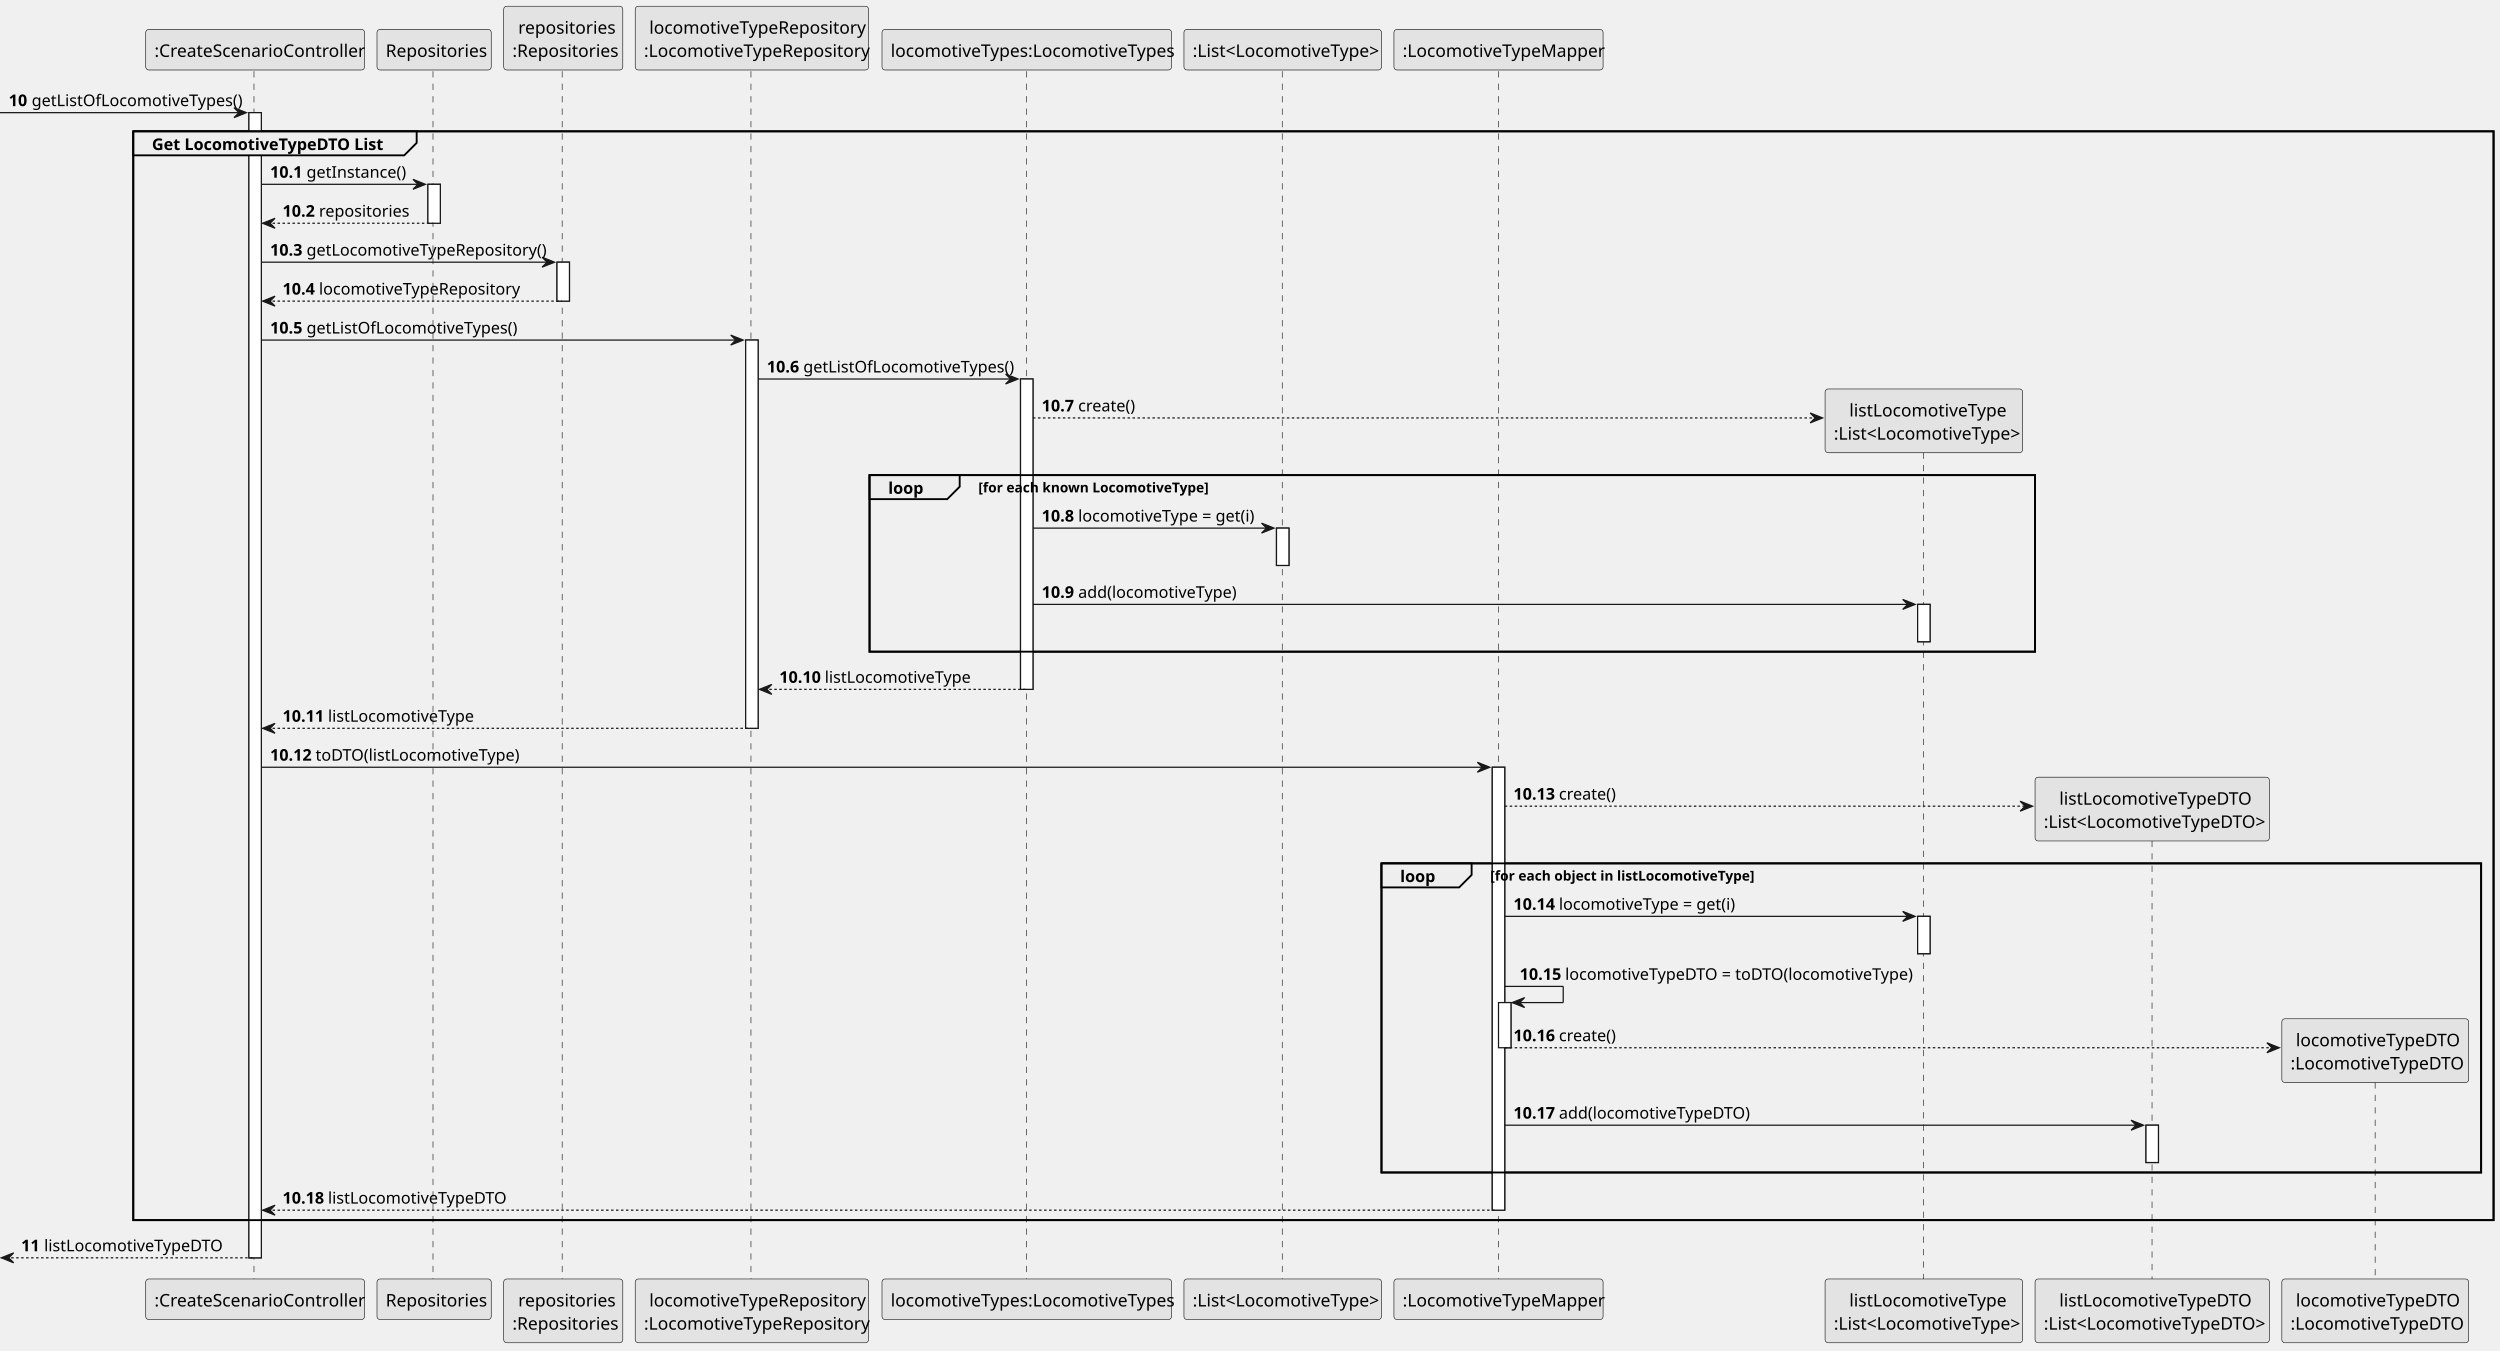
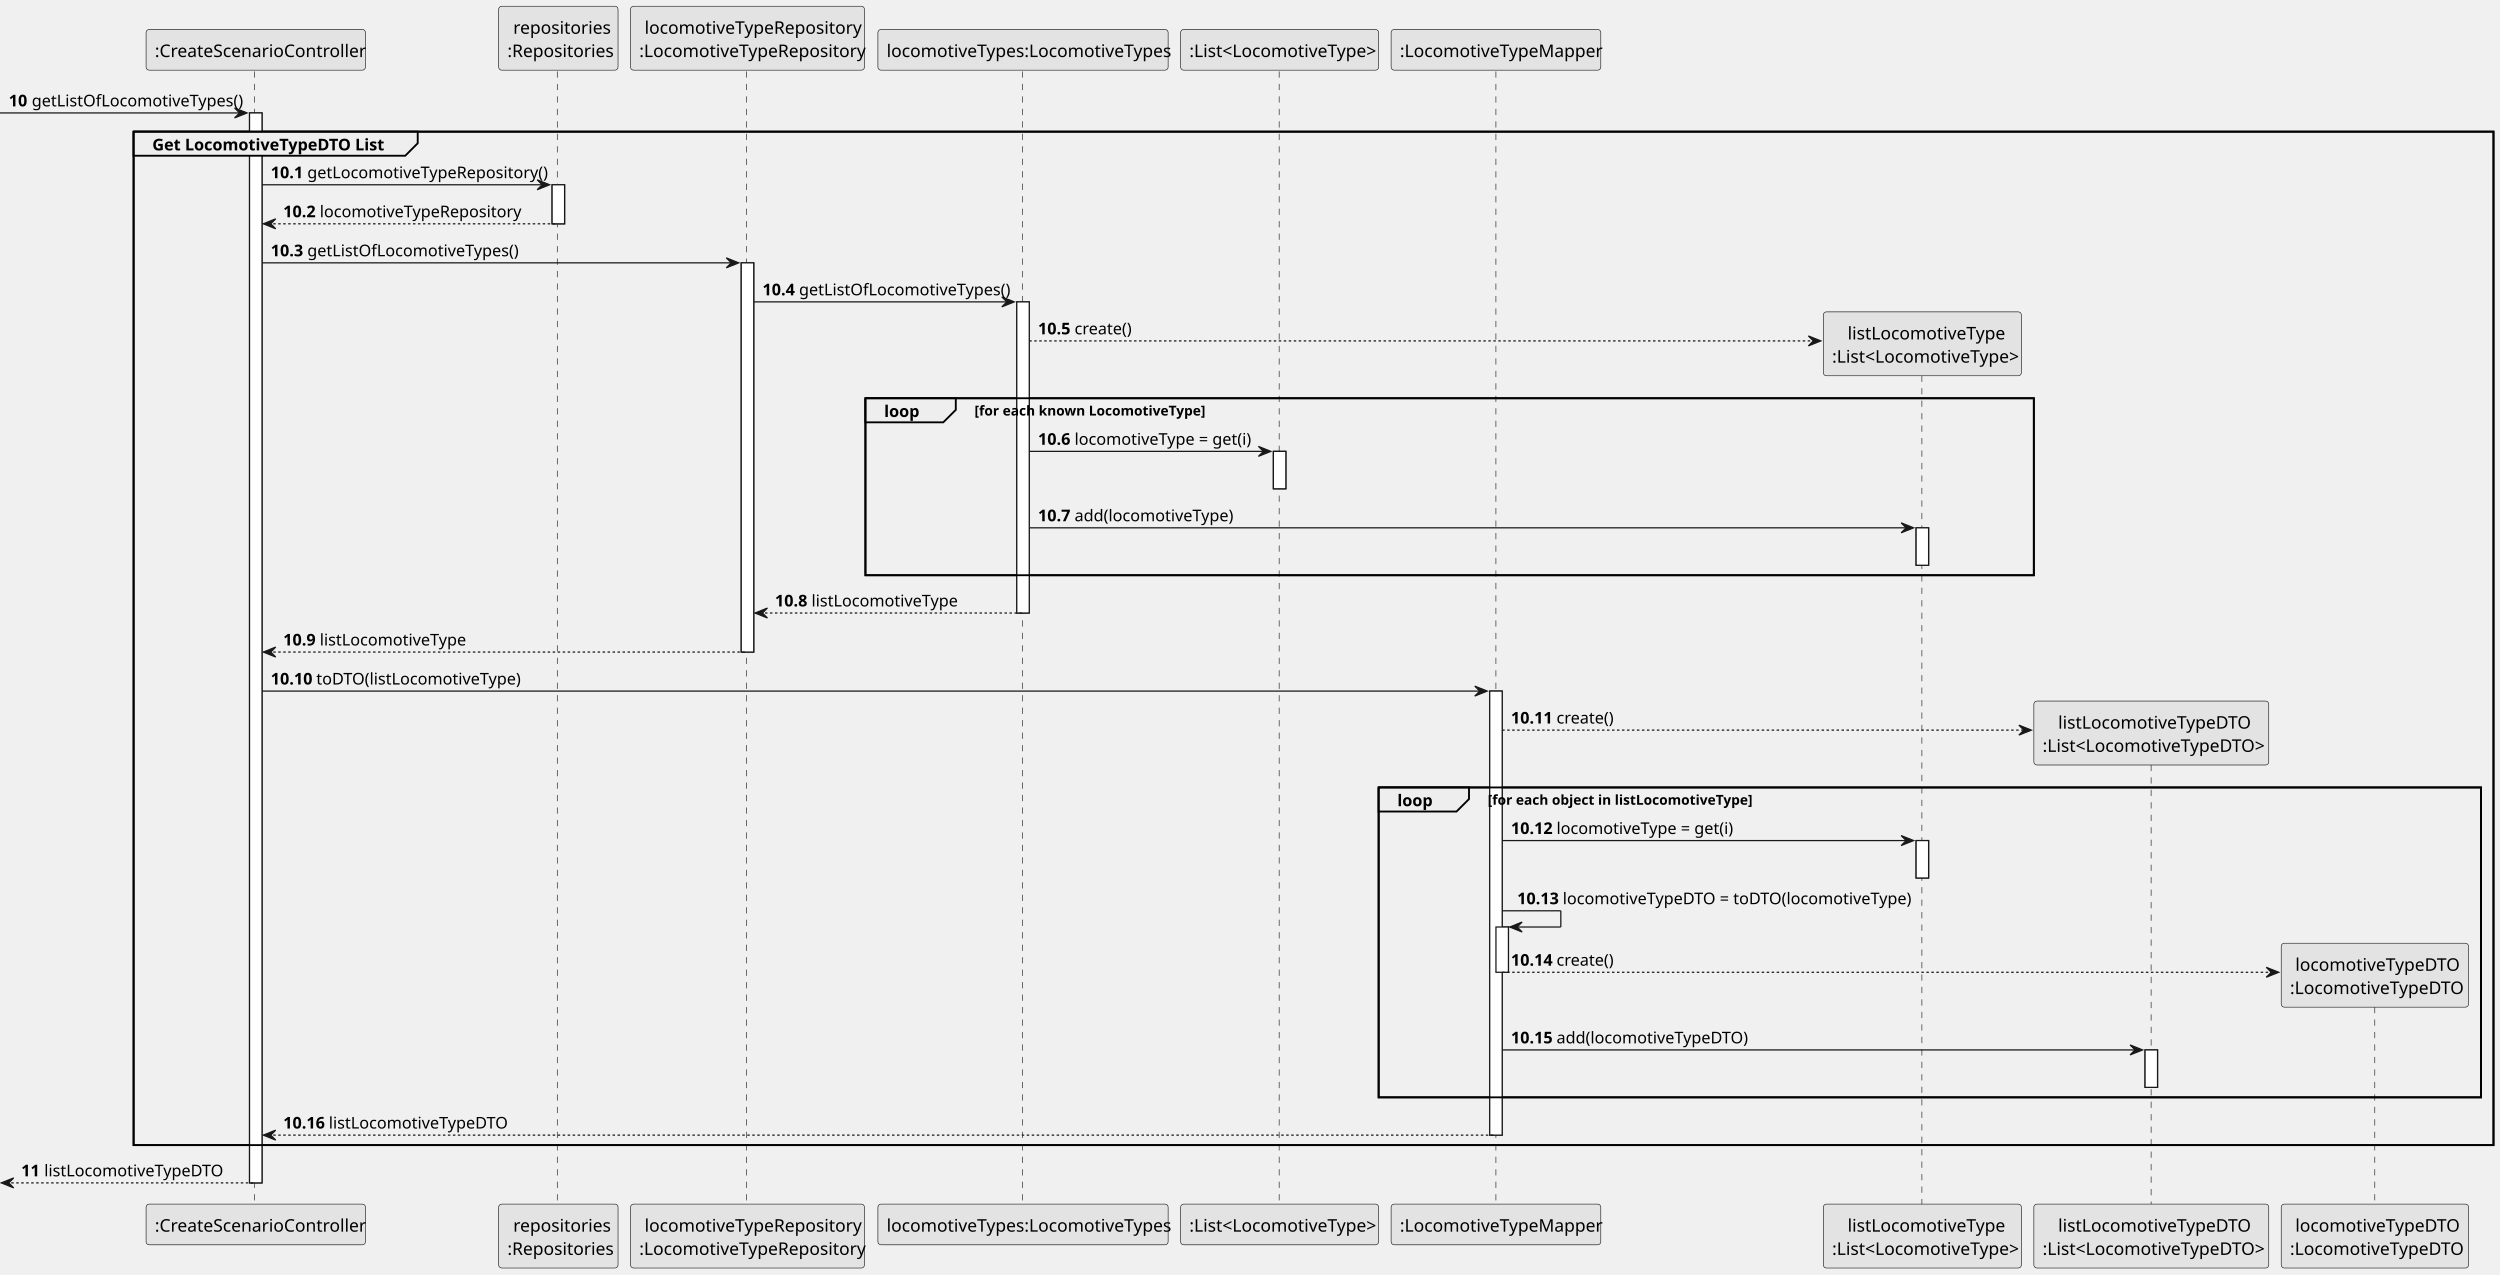
- <svg xmlns="http://www.w3.org/2000/svg" contentStyleType="text/css" height="1085px" preserveAspectRatio="none" style="width:2009px;height:1085px;background:#FFFFFF;" version="1.1" viewBox="0 0 2009 1085" width="2009px" zoomAndPan="magnify">
+ <svg xmlns="http://www.w3.org/2000/svg" contentStyleType="text/css" height="1022px" preserveAspectRatio="none" style="width:2004px;height:1022px;background:#FFFFFF;" version="1.1" viewBox="0 0 2004 1022" width="2004px" zoomAndPan="magnify">
  <defs />
  <g>
-     <rect fill="#FFFFFF" height="920.256" style="stroke:#181818;stroke-width:1.0;" width="10" x="200.023" y="90.533" />
-     <rect fill="#FFFFFF" height="31.291" style="stroke:#181818;stroke-width:1.0;" width="10" x="343.857" y="148.115" />
-     <rect fill="#FFFFFF" height="31.291" style="stroke:#181818;stroke-width:1.0;" width="10" x="447.616" y="210.697" />
-     <rect fill="#FFFFFF" height="311.988" style="stroke:#181818;stroke-width:1.0;" width="10" x="599.229" y="273.279" />
-     <rect fill="#FFFFFF" height="249.406" style="stroke:#181818;stroke-width:1.0;" width="10" x="820.094" y="304.57" />
-     <rect fill="#FFFFFF" height="30" style="stroke:#181818;stroke-width:1.0;" width="10" x="1025.79" y="424.394" />
-     <rect fill="#FFFFFF" height="355.94" style="stroke:#181818;stroke-width:1.0;" width="10" x="1199.2" y="616.559" />
-     <rect fill="#FFFFFF" height="36.291" style="stroke:#181818;stroke-width:1.0;" width="10" x="1204.2" y="805.674" />
-     <rect fill="#FFFFFF" height="30" style="stroke:#181818;stroke-width:1.0;" width="10" x="1541.005" y="485.685" />
-     <rect fill="#FFFFFF" height="30" style="stroke:#181818;stroke-width:1.0;" width="10" x="1541.005" y="736.383" />
-     <rect fill="#FFFFFF" height="30" style="stroke:#181818;stroke-width:1.0;" width="10" x="1724.525" y="904.207" />
-     <rect fill="none" height="874.965" style="stroke:#000000;stroke-width:1.5;" width="1896.735" x="107.096" y="105.533" />
-     <rect fill="none" height="141.873" style="stroke:#000000;stroke-width:1.5;" width="936.606" x="698.77" y="381.812" />
-     <rect fill="none" height="248.406" style="stroke:#000000;stroke-width:1.5;" width="883.669" x="1110.162" y="693.801" />
-     <line style="stroke:#181818;stroke-width:0.5;stroke-dasharray:5.0,5.0;" x1="204.096" x2="204.096" y1="57.242" y2="1028.789" />
-     <line style="stroke:#181818;stroke-width:0.5;stroke-dasharray:5.0,5.0;" x1="347.951" x2="347.951" y1="57.242" y2="1028.789" />
-     <line style="stroke:#181818;stroke-width:0.5;stroke-dasharray:5.0,5.0;" x1="451.764" x2="451.764" y1="57.242" y2="1028.789" />
-     <line style="stroke:#181818;stroke-width:0.5;stroke-dasharray:5.0,5.0;" x1="603.467" x2="603.467" y1="57.242" y2="1028.789" />
-     <line style="stroke:#181818;stroke-width:0.5;stroke-dasharray:5.0,5.0;" x1="824.77" x2="824.77" y1="57.242" y2="1028.789" />
-     <line style="stroke:#181818;stroke-width:0.5;stroke-dasharray:5.0,5.0;" x1="1030.418" x2="1030.418" y1="57.242" y2="1028.789" />
-     <line style="stroke:#181818;stroke-width:0.5;stroke-dasharray:5.0,5.0;" x1="1204.162" x2="1204.162" y1="57.242" y2="1028.789" />
-     <line style="stroke:#181818;stroke-width:0.5;stroke-dasharray:5.0,5.0;" x1="1545.633" x2="1545.633" y1="353.691" y2="1028.789" />
-     <line style="stroke:#181818;stroke-width:0.5;stroke-dasharray:5.0,5.0;" x1="1729.377" x2="1729.377" y1="665.68" y2="1028.789" />
-     <line style="stroke:#181818;stroke-width:0.5;stroke-dasharray:5.0,5.0;" x1="1908.673" x2="1908.673" y1="859.795" y2="1028.789" />
+     <rect fill="#FFFFFF" height="857.674" style="stroke:#181818;stroke-width:1.0;" width="10" x="200.023" y="90.533" />
+     <rect fill="#FFFFFF" height="31.291" style="stroke:#181818;stroke-width:1.0;" width="10" x="442.572" y="148.115" />
+     <rect fill="#FFFFFF" height="311.988" style="stroke:#181818;stroke-width:1.0;" width="10" x="594.186" y="210.697" />
+     <rect fill="#FFFFFF" height="249.406" style="stroke:#181818;stroke-width:1.0;" width="10" x="815.051" y="241.988" />
+     <rect fill="#FFFFFF" height="30" style="stroke:#181818;stroke-width:1.0;" width="10" x="1020.747" y="361.812" />
+     <rect fill="#FFFFFF" height="355.94" style="stroke:#181818;stroke-width:1.0;" width="10" x="1194.156" y="553.977" />
+     <rect fill="#FFFFFF" height="36.291" style="stroke:#181818;stroke-width:1.0;" width="10" x="1199.156" y="743.092" />
+     <rect fill="#FFFFFF" height="30" style="stroke:#181818;stroke-width:1.0;" width="10" x="1535.961" y="423.103" />
+     <rect fill="#FFFFFF" height="30" style="stroke:#181818;stroke-width:1.0;" width="10" x="1535.961" y="673.801" />
+     <rect fill="#FFFFFF" height="30" style="stroke:#181818;stroke-width:1.0;" width="10" x="1719.481" y="841.625" />
+     <rect fill="none" height="812.383" style="stroke:#000000;stroke-width:1.5;" width="1891.691" x="107.096" y="105.533" />
+     <rect fill="none" height="141.873" style="stroke:#000000;stroke-width:1.5;" width="936.606" x="693.727" y="319.231" />
+     <rect fill="none" height="248.406" style="stroke:#000000;stroke-width:1.5;" width="883.669" x="1105.119" y="631.219" />
+     <line style="stroke:#181818;stroke-width:0.5;stroke-dasharray:5.0,5.0;" x1="204.096" x2="204.096" y1="57.242" y2="966.207" />
+     <line style="stroke:#181818;stroke-width:0.5;stroke-dasharray:5.0,5.0;" x1="446.721" x2="446.721" y1="57.242" y2="966.207" />
+     <line style="stroke:#181818;stroke-width:0.5;stroke-dasharray:5.0,5.0;" x1="598.424" x2="598.424" y1="57.242" y2="966.207" />
+     <line style="stroke:#181818;stroke-width:0.5;stroke-dasharray:5.0,5.0;" x1="819.727" x2="819.727" y1="57.242" y2="966.207" />
+     <line style="stroke:#181818;stroke-width:0.5;stroke-dasharray:5.0,5.0;" x1="1025.374" x2="1025.374" y1="57.242" y2="966.207" />
+     <line style="stroke:#181818;stroke-width:0.5;stroke-dasharray:5.0,5.0;" x1="1199.119" x2="1199.119" y1="57.242" y2="966.207" />
+     <line style="stroke:#181818;stroke-width:0.5;stroke-dasharray:5.0,5.0;" x1="1540.589" x2="1540.589" y1="291.109" y2="966.207" />
+     <line style="stroke:#181818;stroke-width:0.5;stroke-dasharray:5.0,5.0;" x1="1724.333" x2="1724.333" y1="603.098" y2="966.207" />
+     <line style="stroke:#181818;stroke-width:0.5;stroke-dasharray:5.0,5.0;" x1="1903.629" x2="1903.629" y1="797.213" y2="966.207" />
    <rect fill="#E3E3E3" height="32.621" rx="2.5" ry="2.5" style="stroke:#181818;stroke-width:0.5;" width="175.855" x="117.096" y="23.621" />
    <text fill="#000000" font-family="sans-serif" font-size="14" lengthAdjust="spacing" textLength="161.855" x="124.096" y="45.728">:CreateScenarioController</text>
-     <rect fill="#E3E3E3" height="32.621" rx="2.5" ry="2.5" style="stroke:#181818;stroke-width:0.5;" width="175.855" x="117.096" y="1027.789" />
-     <text fill="#000000" font-family="sans-serif" font-size="14" lengthAdjust="spacing" textLength="161.855" x="124.096" y="1049.897">:CreateScenarioController</text>
-     <rect fill="#E3E3E3" height="32.621" rx="2.5" ry="2.5" style="stroke:#181818;stroke-width:0.5;" width="91.814" x="302.951" y="23.621" />
-     <text fill="#000000" font-family="sans-serif" font-size="14" lengthAdjust="spacing" textLength="77.814" x="309.951" y="45.728">Repositories</text>
-     <rect fill="#E3E3E3" height="32.621" rx="2.5" ry="2.5" style="stroke:#181818;stroke-width:0.5;" width="91.814" x="302.951" y="1027.789" />
-     <text fill="#000000" font-family="sans-serif" font-size="14" lengthAdjust="spacing" textLength="77.814" x="309.951" y="1049.897">Repositories</text>
-     <rect fill="#E3E3E3" height="51.242" rx="2.5" ry="2.5" style="stroke:#181818;stroke-width:0.5;" width="95.703" x="404.764" y="5" />
-     <text fill="#000000" font-family="sans-serif" font-size="14" lengthAdjust="spacing" textLength="72.365" x="416.433" y="27.107">repositories</text>
-     <text fill="#000000" font-family="sans-serif" font-size="14" lengthAdjust="spacing" textLength="81.703" x="411.764" y="45.728">:Repositories</text>
-     <rect fill="#E3E3E3" height="51.242" rx="2.5" ry="2.5" style="stroke:#181818;stroke-width:0.5;" width="95.703" x="404.764" y="1027.789" />
-     <text fill="#000000" font-family="sans-serif" font-size="14" lengthAdjust="spacing" textLength="72.365" x="416.433" y="1049.897">repositories</text>
-     <text fill="#000000" font-family="sans-serif" font-size="14" lengthAdjust="spacing" textLength="81.703" x="411.764" y="1068.518">:Repositories</text>
-     <rect fill="#E3E3E3" height="51.242" rx="2.5" ry="2.5" style="stroke:#181818;stroke-width:0.5;" width="187.523" x="510.467" y="5" />
-     <text fill="#000000" font-family="sans-serif" font-size="14" lengthAdjust="spacing" textLength="164.958" x="521.75" y="27.107">locomotiveTypeRepository</text>
-     <text fill="#000000" font-family="sans-serif" font-size="14" lengthAdjust="spacing" textLength="173.523" x="517.467" y="45.728">:LocomotiveTypeRepository</text>
-     <rect fill="#E3E3E3" height="51.242" rx="2.5" ry="2.5" style="stroke:#181818;stroke-width:0.5;" width="187.523" x="510.467" y="1027.789" />
-     <text fill="#000000" font-family="sans-serif" font-size="14" lengthAdjust="spacing" textLength="164.958" x="521.75" y="1049.897">locomotiveTypeRepository</text>
-     <text fill="#000000" font-family="sans-serif" font-size="14" lengthAdjust="spacing" textLength="173.523" x="517.467" y="1068.518">:LocomotiveTypeRepository</text>
-     <rect fill="#E3E3E3" height="32.621" rx="2.5" ry="2.5" style="stroke:#181818;stroke-width:0.5;" width="232.648" x="708.77" y="23.621" />
-     <text fill="#000000" font-family="sans-serif" font-size="14" lengthAdjust="spacing" textLength="218.648" x="715.77" y="45.728">locomotiveTypes:LocomotiveTypes</text>
-     <rect fill="#E3E3E3" height="32.621" rx="2.5" ry="2.5" style="stroke:#181818;stroke-width:0.5;" width="232.648" x="708.77" y="1027.789" />
-     <text fill="#000000" font-family="sans-serif" font-size="14" lengthAdjust="spacing" textLength="218.648" x="715.77" y="1049.897">locomotiveTypes:LocomotiveTypes</text>
-     <rect fill="#E3E3E3" height="32.621" rx="2.5" ry="2.5" style="stroke:#181818;stroke-width:0.5;" width="158.744" x="951.418" y="23.621" />
-     <text fill="#000000" font-family="sans-serif" font-size="14" lengthAdjust="spacing" textLength="144.744" x="958.418" y="45.728">:List&lt;LocomotiveType&gt;</text>
-     <rect fill="#E3E3E3" height="32.621" rx="2.5" ry="2.5" style="stroke:#181818;stroke-width:0.5;" width="158.744" x="951.418" y="1027.789" />
-     <text fill="#000000" font-family="sans-serif" font-size="14" lengthAdjust="spacing" textLength="144.744" x="958.418" y="1049.897">:List&lt;LocomotiveType&gt;</text>
-     <rect fill="#E3E3E3" height="32.621" rx="2.5" ry="2.5" style="stroke:#181818;stroke-width:0.5;" width="168.075" x="1120.162" y="23.621" />
-     <text fill="#000000" font-family="sans-serif" font-size="14" lengthAdjust="spacing" textLength="154.075" x="1127.162" y="45.728">:LocomotiveTypeMapper</text>
-     <rect fill="#E3E3E3" height="32.621" rx="2.5" ry="2.5" style="stroke:#181818;stroke-width:0.5;" width="168.075" x="1120.162" y="1027.789" />
-     <text fill="#000000" font-family="sans-serif" font-size="14" lengthAdjust="spacing" textLength="154.075" x="1127.162" y="1049.897">:LocomotiveTypeMapper</text>
-     <rect fill="#E3E3E3" height="51.242" rx="2.5" ry="2.5" style="stroke:#181818;stroke-width:0.5;" width="158.744" x="1466.633" y="1027.789" />
-     <text fill="#000000" font-family="sans-serif" font-size="14" lengthAdjust="spacing" textLength="119.827" x="1486.091" y="1049.897">listLocomotiveType</text>
-     <text fill="#000000" font-family="sans-serif" font-size="14" lengthAdjust="spacing" textLength="144.744" x="1473.633" y="1068.518">:List&lt;LocomotiveType&gt;</text>
-     <rect fill="#E3E3E3" height="51.242" rx="2.5" ry="2.5" style="stroke:#181818;stroke-width:0.5;" width="188.296" x="1635.377" y="1027.789" />
-     <text fill="#000000" font-family="sans-serif" font-size="14" lengthAdjust="spacing" textLength="149.379" x="1654.835" y="1049.897">listLocomotiveTypeDTO</text>
-     <text fill="#000000" font-family="sans-serif" font-size="14" lengthAdjust="spacing" textLength="174.296" x="1642.377" y="1068.518">:List&lt;LocomotiveTypeDTO&gt;</text>
-     <rect fill="#E3E3E3" height="51.242" rx="2.5" ry="2.5" style="stroke:#181818;stroke-width:0.5;" width="150.158" x="1833.673" y="1027.789" />
-     <text fill="#000000" font-family="sans-serif" font-size="14" lengthAdjust="spacing" textLength="127.593" x="1844.956" y="1049.897">locomotiveTypeDTO</text>
-     <text fill="#000000" font-family="sans-serif" font-size="14" lengthAdjust="spacing" textLength="136.158" x="1840.673" y="1068.518">:LocomotiveTypeDTO</text>
-     <rect fill="#FFFFFF" height="920.256" style="stroke:#181818;stroke-width:1.0;" width="10" x="200.023" y="90.533" />
-     <rect fill="#FFFFFF" height="31.291" style="stroke:#181818;stroke-width:1.0;" width="10" x="343.857" y="148.115" />
-     <rect fill="#FFFFFF" height="31.291" style="stroke:#181818;stroke-width:1.0;" width="10" x="447.616" y="210.697" />
-     <rect fill="#FFFFFF" height="311.988" style="stroke:#181818;stroke-width:1.0;" width="10" x="599.229" y="273.279" />
-     <rect fill="#FFFFFF" height="249.406" style="stroke:#181818;stroke-width:1.0;" width="10" x="820.094" y="304.57" />
-     <rect fill="#FFFFFF" height="30" style="stroke:#181818;stroke-width:1.0;" width="10" x="1025.79" y="424.394" />
-     <rect fill="#FFFFFF" height="355.94" style="stroke:#181818;stroke-width:1.0;" width="10" x="1199.2" y="616.559" />
-     <rect fill="#FFFFFF" height="36.291" style="stroke:#181818;stroke-width:1.0;" width="10" x="1204.2" y="805.674" />
-     <rect fill="#FFFFFF" height="30" style="stroke:#181818;stroke-width:1.0;" width="10" x="1541.005" y="485.685" />
-     <rect fill="#FFFFFF" height="30" style="stroke:#181818;stroke-width:1.0;" width="10" x="1541.005" y="736.383" />
-     <rect fill="#FFFFFF" height="30" style="stroke:#181818;stroke-width:1.0;" width="10" x="1724.525" y="904.207" />
+     <rect fill="#E3E3E3" height="32.621" rx="2.5" ry="2.5" style="stroke:#181818;stroke-width:0.5;" width="175.855" x="117.096" y="965.207" />
+     <text fill="#000000" font-family="sans-serif" font-size="14" lengthAdjust="spacing" textLength="161.855" x="124.096" y="987.314">:CreateScenarioController</text>
+     <rect fill="#E3E3E3" height="51.242" rx="2.5" ry="2.5" style="stroke:#181818;stroke-width:0.5;" width="95.703" x="399.721" y="5" />
+     <text fill="#000000" font-family="sans-serif" font-size="14" lengthAdjust="spacing" textLength="72.365" x="411.39" y="27.107">repositories</text>
+     <text fill="#000000" font-family="sans-serif" font-size="14" lengthAdjust="spacing" textLength="81.703" x="406.721" y="45.728">:Repositories</text>
+     <rect fill="#E3E3E3" height="51.242" rx="2.5" ry="2.5" style="stroke:#181818;stroke-width:0.5;" width="95.703" x="399.721" y="965.207" />
+     <text fill="#000000" font-family="sans-serif" font-size="14" lengthAdjust="spacing" textLength="72.365" x="411.39" y="987.314">repositories</text>
+     <text fill="#000000" font-family="sans-serif" font-size="14" lengthAdjust="spacing" textLength="81.703" x="406.721" y="1005.936">:Repositories</text>
+     <rect fill="#E3E3E3" height="51.242" rx="2.5" ry="2.5" style="stroke:#181818;stroke-width:0.5;" width="187.523" x="505.424" y="5" />
+     <text fill="#000000" font-family="sans-serif" font-size="14" lengthAdjust="spacing" textLength="164.958" x="516.707" y="27.107">locomotiveTypeRepository</text>
+     <text fill="#000000" font-family="sans-serif" font-size="14" lengthAdjust="spacing" textLength="173.523" x="512.424" y="45.728">:LocomotiveTypeRepository</text>
+     <rect fill="#E3E3E3" height="51.242" rx="2.5" ry="2.5" style="stroke:#181818;stroke-width:0.5;" width="187.523" x="505.424" y="965.207" />
+     <text fill="#000000" font-family="sans-serif" font-size="14" lengthAdjust="spacing" textLength="164.958" x="516.707" y="987.314">locomotiveTypeRepository</text>
+     <text fill="#000000" font-family="sans-serif" font-size="14" lengthAdjust="spacing" textLength="173.523" x="512.424" y="1005.936">:LocomotiveTypeRepository</text>
+     <rect fill="#E3E3E3" height="32.621" rx="2.5" ry="2.5" style="stroke:#181818;stroke-width:0.5;" width="232.648" x="703.727" y="23.621" />
+     <text fill="#000000" font-family="sans-serif" font-size="14" lengthAdjust="spacing" textLength="218.648" x="710.727" y="45.728">locomotiveTypes:LocomotiveTypes</text>
+     <rect fill="#E3E3E3" height="32.621" rx="2.5" ry="2.5" style="stroke:#181818;stroke-width:0.5;" width="232.648" x="703.727" y="965.207" />
+     <text fill="#000000" font-family="sans-serif" font-size="14" lengthAdjust="spacing" textLength="218.648" x="710.727" y="987.314">locomotiveTypes:LocomotiveTypes</text>
+     <rect fill="#E3E3E3" height="32.621" rx="2.5" ry="2.5" style="stroke:#181818;stroke-width:0.5;" width="158.744" x="946.375" y="23.621" />
+     <text fill="#000000" font-family="sans-serif" font-size="14" lengthAdjust="spacing" textLength="144.744" x="953.375" y="45.728">:List&lt;LocomotiveType&gt;</text>
+     <rect fill="#E3E3E3" height="32.621" rx="2.5" ry="2.5" style="stroke:#181818;stroke-width:0.5;" width="158.744" x="946.375" y="965.207" />
+     <text fill="#000000" font-family="sans-serif" font-size="14" lengthAdjust="spacing" textLength="144.744" x="953.375" y="987.314">:List&lt;LocomotiveType&gt;</text>
+     <rect fill="#E3E3E3" height="32.621" rx="2.5" ry="2.5" style="stroke:#181818;stroke-width:0.5;" width="168.075" x="1115.119" y="23.621" />
+     <text fill="#000000" font-family="sans-serif" font-size="14" lengthAdjust="spacing" textLength="154.075" x="1122.119" y="45.728">:LocomotiveTypeMapper</text>
+     <rect fill="#E3E3E3" height="32.621" rx="2.5" ry="2.5" style="stroke:#181818;stroke-width:0.5;" width="168.075" x="1115.119" y="965.207" />
+     <text fill="#000000" font-family="sans-serif" font-size="14" lengthAdjust="spacing" textLength="154.075" x="1122.119" y="987.314">:LocomotiveTypeMapper</text>
+     <rect fill="#E3E3E3" height="51.242" rx="2.5" ry="2.5" style="stroke:#181818;stroke-width:0.5;" width="158.744" x="1461.589" y="965.207" />
+     <text fill="#000000" font-family="sans-serif" font-size="14" lengthAdjust="spacing" textLength="119.827" x="1481.048" y="987.314">listLocomotiveType</text>
+     <text fill="#000000" font-family="sans-serif" font-size="14" lengthAdjust="spacing" textLength="144.744" x="1468.589" y="1005.936">:List&lt;LocomotiveType&gt;</text>
+     <rect fill="#E3E3E3" height="51.242" rx="2.5" ry="2.5" style="stroke:#181818;stroke-width:0.5;" width="188.296" x="1630.333" y="965.207" />
+     <text fill="#000000" font-family="sans-serif" font-size="14" lengthAdjust="spacing" textLength="149.379" x="1649.792" y="987.314">listLocomotiveTypeDTO</text>
+     <text fill="#000000" font-family="sans-serif" font-size="14" lengthAdjust="spacing" textLength="174.296" x="1637.333" y="1005.936">:List&lt;LocomotiveTypeDTO&gt;</text>
+     <rect fill="#E3E3E3" height="51.242" rx="2.5" ry="2.5" style="stroke:#181818;stroke-width:0.5;" width="150.158" x="1828.629" y="965.207" />
+     <text fill="#000000" font-family="sans-serif" font-size="14" lengthAdjust="spacing" textLength="127.593" x="1839.912" y="987.314">locomotiveTypeDTO</text>
+     <text fill="#000000" font-family="sans-serif" font-size="14" lengthAdjust="spacing" textLength="136.158" x="1835.629" y="1005.936">:LocomotiveTypeDTO</text>
+     <rect fill="#FFFFFF" height="857.674" style="stroke:#181818;stroke-width:1.0;" width="10" x="200.023" y="90.533" />
+     <rect fill="#FFFFFF" height="31.291" style="stroke:#181818;stroke-width:1.0;" width="10" x="442.572" y="148.115" />
+     <rect fill="#FFFFFF" height="311.988" style="stroke:#181818;stroke-width:1.0;" width="10" x="594.186" y="210.697" />
+     <rect fill="#FFFFFF" height="249.406" style="stroke:#181818;stroke-width:1.0;" width="10" x="815.051" y="241.988" />
+     <rect fill="#FFFFFF" height="30" style="stroke:#181818;stroke-width:1.0;" width="10" x="1020.747" y="361.812" />
+     <rect fill="#FFFFFF" height="355.94" style="stroke:#181818;stroke-width:1.0;" width="10" x="1194.156" y="553.977" />
+     <rect fill="#FFFFFF" height="36.291" style="stroke:#181818;stroke-width:1.0;" width="10" x="1199.156" y="743.092" />
+     <rect fill="#FFFFFF" height="30" style="stroke:#181818;stroke-width:1.0;" width="10" x="1535.961" y="423.103" />
+     <rect fill="#FFFFFF" height="30" style="stroke:#181818;stroke-width:1.0;" width="10" x="1535.961" y="673.801" />
+     <rect fill="#FFFFFF" height="30" style="stroke:#181818;stroke-width:1.0;" width="10" x="1719.481" y="841.625" />
    <polygon fill="#181818" points="188.023,86.533,198.023,90.533,188.023,94.533,192.023,90.533" style="stroke:#181818;stroke-width:1.0;" />
    <line style="stroke:#181818;stroke-width:1.0;" x1="0" x2="194.023" y1="90.533" y2="90.533" />
    <text fill="#000000" font-family="sans-serif" font-size="13" font-weight="bold" lengthAdjust="spacing" textLength="14.46" x="7" y="85.27">10</text>
    <text fill="#000000" font-family="sans-serif" font-size="13" lengthAdjust="spacing" textLength="162.564" x="25.46" y="85.27">getListOfLocomotiveTypes()</text>
    <path d="M107.096,105.533 L334.839,105.533 L334.839,114.824 L324.839,124.824 L107.096,124.824 L107.096,105.533 " fill="#EEEEEE" style="stroke:#000000;stroke-width:1.5;" />
-     <rect fill="none" height="874.965" style="stroke:#000000;stroke-width:1.5;" width="1896.735" x="107.096" y="105.533" />
+     <rect fill="none" height="812.383" style="stroke:#000000;stroke-width:1.5;" width="1891.691" x="107.096" y="105.533" />
    <text fill="#000000" font-family="sans-serif" font-size="13" font-weight="bold" lengthAdjust="spacing" textLength="182.743" x="122.096" y="120.561">Get LocomotiveTypeDTO List</text>
-     <polygon fill="#181818" points="331.857,144.115,341.857,148.115,331.857,152.115,335.857,148.115" style="stroke:#181818;stroke-width:1.0;" />
-     <line style="stroke:#181818;stroke-width:1.0;" x1="210.023" x2="337.857" y1="148.115" y2="148.115" />
+     <polygon fill="#181818" points="430.572,144.115,440.572,148.115,430.572,152.115,434.572,148.115" style="stroke:#181818;stroke-width:1.0;" />
+     <line style="stroke:#181818;stroke-width:1.0;" x1="210.023" x2="436.572" y1="148.115" y2="148.115" />
    <text fill="#000000" font-family="sans-serif" font-size="13" font-weight="bold" lengthAdjust="spacing" textLength="25.302" x="217.023" y="142.852">10.1</text>
-     <text fill="#000000" font-family="sans-serif" font-size="13" lengthAdjust="spacing" textLength="75.874" x="246.325" y="142.852">getInstance()</text>
+     <text fill="#000000" font-family="sans-serif" font-size="13" lengthAdjust="spacing" textLength="184.247" x="246.325" y="142.852">getLocomotiveTypeRepository()</text>
    <polygon fill="#181818" points="221.023,175.406,211.023,179.406,221.023,183.406,217.023,179.406" style="stroke:#181818;stroke-width:1.0;" />
-     <line style="stroke:#181818;stroke-width:1.0;stroke-dasharray:2.0,2.0;" x1="215.023" x2="347.857" y1="179.406" y2="179.406" />
+     <line style="stroke:#181818;stroke-width:1.0;stroke-dasharray:2.0,2.0;" x1="215.023" x2="446.572" y1="179.406" y2="179.406" />
    <text fill="#000000" font-family="sans-serif" font-size="13" font-weight="bold" lengthAdjust="spacing" textLength="25.302" x="227.023" y="174.144">10.2</text>
-     <text fill="#000000" font-family="sans-serif" font-size="13" lengthAdjust="spacing" textLength="67.196" x="256.325" y="174.144">repositories</text>
-     <polygon fill="#181818" points="435.616,206.697,445.616,210.697,435.616,214.697,439.616,210.697" style="stroke:#181818;stroke-width:1.0;" />
-     <line style="stroke:#181818;stroke-width:1.0;" x1="210.023" x2="441.616" y1="210.697" y2="210.697" />
+     <text fill="#000000" font-family="sans-serif" font-size="13" lengthAdjust="spacing" textLength="153.175" x="256.325" y="174.144">locomotiveTypeRepository</text>
+     <polygon fill="#181818" points="582.186,206.697,592.186,210.697,582.186,214.697,586.186,210.697" style="stroke:#181818;stroke-width:1.0;" />
+     <line style="stroke:#181818;stroke-width:1.0;" x1="210.023" x2="588.186" y1="210.697" y2="210.697" />
    <text fill="#000000" font-family="sans-serif" font-size="13" font-weight="bold" lengthAdjust="spacing" textLength="25.302" x="217.023" y="205.435">10.3</text>
-     <text fill="#000000" font-family="sans-serif" font-size="13" lengthAdjust="spacing" textLength="184.247" x="246.325" y="205.435">getLocomotiveTypeRepository()</text>
-     <polygon fill="#181818" points="221.023,237.988,211.023,241.988,221.023,245.988,217.023,241.988" style="stroke:#181818;stroke-width:1.0;" />
-     <line style="stroke:#181818;stroke-width:1.0;stroke-dasharray:2.0,2.0;" x1="215.023" x2="451.616" y1="241.988" y2="241.988" />
-     <text fill="#000000" font-family="sans-serif" font-size="13" font-weight="bold" lengthAdjust="spacing" textLength="25.302" x="227.023" y="236.726">10.4</text>
-     <text fill="#000000" font-family="sans-serif" font-size="13" lengthAdjust="spacing" textLength="153.175" x="256.325" y="236.726">locomotiveTypeRepository</text>
-     <polygon fill="#181818" points="587.229,269.279,597.229,273.279,587.229,277.279,591.229,273.279" style="stroke:#181818;stroke-width:1.0;" />
-     <line style="stroke:#181818;stroke-width:1.0;" x1="210.023" x2="593.229" y1="273.279" y2="273.279" />
-     <text fill="#000000" font-family="sans-serif" font-size="13" font-weight="bold" lengthAdjust="spacing" textLength="25.302" x="217.023" y="268.017">10.5</text>
-     <text fill="#000000" font-family="sans-serif" font-size="13" lengthAdjust="spacing" textLength="162.564" x="246.325" y="268.017">getListOfLocomotiveTypes()</text>
-     <polygon fill="#181818" points="808.094,300.57,818.094,304.57,808.094,308.57,812.094,304.57" style="stroke:#181818;stroke-width:1.0;" />
-     <line style="stroke:#181818;stroke-width:1.0;" x1="609.229" x2="814.094" y1="304.57" y2="304.57" />
-     <text fill="#000000" font-family="sans-serif" font-size="13" font-weight="bold" lengthAdjust="spacing" textLength="25.302" x="616.229" y="299.308">10.6</text>
-     <text fill="#000000" font-family="sans-serif" font-size="13" lengthAdjust="spacing" textLength="162.564" x="645.531" y="299.308">getListOfLocomotiveTypes()</text>
-     <polygon fill="#181818" points="1454.633,331.861,1464.633,335.861,1454.633,339.861,1458.633,335.861" style="stroke:#181818;stroke-width:1.0;" />
-     <line style="stroke:#181818;stroke-width:1.0;stroke-dasharray:2.0,2.0;" x1="830.094" x2="1460.633" y1="335.861" y2="335.861" />
-     <text fill="#000000" font-family="sans-serif" font-size="13" font-weight="bold" lengthAdjust="spacing" textLength="25.302" x="837.094" y="330.599">10.7</text>
-     <text fill="#000000" font-family="sans-serif" font-size="13" lengthAdjust="spacing" textLength="44.789" x="866.396" y="330.599">create()</text>
-     <rect fill="#E3E3E3" height="51.242" rx="2.5" ry="2.5" style="stroke:#181818;stroke-width:0.5;" width="158.744" x="1466.633" y="312.57" />
-     <text fill="#000000" font-family="sans-serif" font-size="14" lengthAdjust="spacing" textLength="119.827" x="1486.091" y="334.678">listLocomotiveType</text>
-     <text fill="#000000" font-family="sans-serif" font-size="14" lengthAdjust="spacing" textLength="144.744" x="1473.633" y="353.299">:List&lt;LocomotiveType&gt;</text>
-     <path d="M698.77,381.812 L771.205,381.812 L771.205,391.103 L761.205,401.103 L698.77,401.103 L698.77,381.812 " fill="#EEEEEE" style="stroke:#000000;stroke-width:1.5;" />
-     <rect fill="none" height="141.873" style="stroke:#000000;stroke-width:1.5;" width="936.606" x="698.77" y="381.812" />
-     <text fill="#000000" font-family="sans-serif" font-size="13" font-weight="bold" lengthAdjust="spacing" textLength="27.435" x="713.77" y="396.841">loop</text>
-     <text fill="#000000" font-family="sans-serif" font-size="11" font-weight="bold" lengthAdjust="spacing" textLength="178.465" x="786.205" y="395.683">[for each known LocomotiveType]</text>
-     <polygon fill="#181818" points="1013.79,420.394,1023.79,424.394,1013.79,428.394,1017.79,424.394" style="stroke:#181818;stroke-width:1.0;" />
-     <line style="stroke:#181818;stroke-width:1.0;" x1="830.094" x2="1019.79" y1="424.394" y2="424.394" />
-     <text fill="#000000" font-family="sans-serif" font-size="13" font-weight="bold" lengthAdjust="spacing" textLength="25.302" x="837.094" y="419.132">10.8</text>
-     <text fill="#000000" font-family="sans-serif" font-size="13" lengthAdjust="spacing" textLength="135.472" x="866.396" y="419.132">locomotiveType = get(i)</text>
-     <polygon fill="#181818" points="1529.005,481.685,1539.005,485.685,1529.005,489.685,1533.005,485.685" style="stroke:#181818;stroke-width:1.0;" />
-     <line style="stroke:#181818;stroke-width:1.0;" x1="830.094" x2="1535.005" y1="485.685" y2="485.685" />
-     <text fill="#000000" font-family="sans-serif" font-size="13" font-weight="bold" lengthAdjust="spacing" textLength="25.302" x="837.094" y="480.423">10.9</text>
-     <text fill="#000000" font-family="sans-serif" font-size="13" lengthAdjust="spacing" textLength="121.386" x="866.396" y="480.423">add(locomotiveType)</text>
-     <polygon fill="#181818" points="620.229,549.977,610.229,553.977,620.229,557.977,616.229,553.977" style="stroke:#181818;stroke-width:1.0;" />
-     <line style="stroke:#181818;stroke-width:1.0;stroke-dasharray:2.0,2.0;" x1="614.229" x2="824.094" y1="553.977" y2="553.977" />
-     <text fill="#000000" font-family="sans-serif" font-size="13" font-weight="bold" lengthAdjust="spacing" textLength="32.532" x="626.229" y="548.714">10.10</text>
-     <text fill="#000000" font-family="sans-serif" font-size="13" lengthAdjust="spacing" textLength="111.268" x="662.761" y="548.714">listLocomotiveType</text>
-     <polygon fill="#181818" points="221.023,581.268,211.023,585.268,221.023,589.268,217.023,585.268" style="stroke:#181818;stroke-width:1.0;" />
-     <line style="stroke:#181818;stroke-width:1.0;stroke-dasharray:2.0,2.0;" x1="215.023" x2="603.229" y1="585.268" y2="585.268" />
-     <text fill="#000000" font-family="sans-serif" font-size="13" font-weight="bold" lengthAdjust="spacing" textLength="32.532" x="227.023" y="580.005">10.11</text>
-     <text fill="#000000" font-family="sans-serif" font-size="13" lengthAdjust="spacing" textLength="111.268" x="263.555" y="580.005">listLocomotiveType</text>
-     <polygon fill="#181818" points="1187.2,612.559,1197.2,616.559,1187.2,620.559,1191.2,616.559" style="stroke:#181818;stroke-width:1.0;" />
-     <line style="stroke:#181818;stroke-width:1.0;" x1="210.023" x2="1193.2" y1="616.559" y2="616.559" />
-     <text fill="#000000" font-family="sans-serif" font-size="13" font-weight="bold" lengthAdjust="spacing" textLength="32.532" x="217.023" y="611.296">10.12</text>
-     <text fill="#000000" font-family="sans-serif" font-size="13" lengthAdjust="spacing" textLength="158.209" x="253.555" y="611.296">toDTO(listLocomotiveType)</text>
-     <polygon fill="#181818" points="1623.377,643.85,1633.377,647.85,1623.377,651.85,1627.377,647.85" style="stroke:#181818;stroke-width:1.0;" />
-     <line style="stroke:#181818;stroke-width:1.0;stroke-dasharray:2.0,2.0;" x1="1209.2" x2="1629.377" y1="647.85" y2="647.85" />
-     <text fill="#000000" font-family="sans-serif" font-size="13" font-weight="bold" lengthAdjust="spacing" textLength="32.532" x="1216.2" y="642.587">10.13</text>
-     <text fill="#000000" font-family="sans-serif" font-size="13" lengthAdjust="spacing" textLength="44.789" x="1252.731" y="642.587">create()</text>
-     <rect fill="#E3E3E3" height="51.242" rx="2.5" ry="2.5" style="stroke:#181818;stroke-width:0.5;" width="188.296" x="1635.377" y="624.559" />
-     <text fill="#000000" font-family="sans-serif" font-size="14" lengthAdjust="spacing" textLength="149.379" x="1654.835" y="646.666">listLocomotiveTypeDTO</text>
-     <text fill="#000000" font-family="sans-serif" font-size="14" lengthAdjust="spacing" textLength="174.296" x="1642.377" y="665.287">:List&lt;LocomotiveTypeDTO&gt;</text>
-     <path d="M1110.162,693.801 L1182.597,693.801 L1182.597,703.092 L1172.597,713.092 L1110.162,713.092 L1110.162,693.801 " fill="#EEEEEE" style="stroke:#000000;stroke-width:1.5;" />
-     <rect fill="none" height="248.406" style="stroke:#000000;stroke-width:1.5;" width="883.669" x="1110.162" y="693.801" />
-     <text fill="#000000" font-family="sans-serif" font-size="13" font-weight="bold" lengthAdjust="spacing" textLength="27.435" x="1125.162" y="708.829">loop</text>
-     <text fill="#000000" font-family="sans-serif" font-size="11" font-weight="bold" lengthAdjust="spacing" textLength="204.751" x="1197.597" y="707.671">[for each object in listLocomotiveType]</text>
-     <polygon fill="#181818" points="1529.005,732.383,1539.005,736.383,1529.005,740.383,1533.005,736.383" style="stroke:#181818;stroke-width:1.0;" />
-     <line style="stroke:#181818;stroke-width:1.0;" x1="1209.2" x2="1535.005" y1="736.383" y2="736.383" />
-     <text fill="#000000" font-family="sans-serif" font-size="13" font-weight="bold" lengthAdjust="spacing" textLength="32.532" x="1216.2" y="731.12">10.14</text>
-     <text fill="#000000" font-family="sans-serif" font-size="13" lengthAdjust="spacing" textLength="135.472" x="1252.731" y="731.12">locomotiveType = get(i)</text>
-     <line style="stroke:#181818;stroke-width:1.0;" x1="1209.2" x2="1256.2" y1="792.674" y2="792.674" />
-     <line style="stroke:#181818;stroke-width:1.0;" x1="1256.2" x2="1256.2" y1="792.674" y2="805.674" />
-     <line style="stroke:#181818;stroke-width:1.0;" x1="1215.2" x2="1256.2" y1="805.674" y2="805.674" />
-     <polygon fill="#181818" points="1225.2,801.674,1215.2,805.674,1225.2,809.674,1221.2,805.674" style="stroke:#181818;stroke-width:1.0;" />
-     <text fill="#000000" font-family="sans-serif" font-size="13" font-weight="bold" lengthAdjust="spacing" textLength="32.532" x="1221.2" y="787.411">10.15</text>
-     <text fill="#000000" font-family="sans-serif" font-size="13" lengthAdjust="spacing" textLength="271.273" x="1257.731" y="787.411">locomotiveTypeDTO = toDTO(locomotiveType)</text>
-     <polygon fill="#181818" points="1821.673,837.965,1831.673,841.965,1821.673,845.965,1825.673,841.965" style="stroke:#181818;stroke-width:1.0;" />
-     <line style="stroke:#181818;stroke-width:1.0;stroke-dasharray:2.0,2.0;" x1="1209.2" x2="1827.673" y1="841.965" y2="841.965" />
-     <text fill="#000000" font-family="sans-serif" font-size="13" font-weight="bold" lengthAdjust="spacing" textLength="32.532" x="1216.2" y="836.702">10.16</text>
-     <text fill="#000000" font-family="sans-serif" font-size="13" lengthAdjust="spacing" textLength="44.789" x="1252.731" y="836.702">create()</text>
-     <rect fill="#E3E3E3" height="51.242" rx="2.5" ry="2.5" style="stroke:#181818;stroke-width:0.5;" width="150.158" x="1833.673" y="818.674" />
-     <text fill="#000000" font-family="sans-serif" font-size="14" lengthAdjust="spacing" textLength="127.593" x="1844.956" y="840.781">locomotiveTypeDTO</text>
-     <text fill="#000000" font-family="sans-serif" font-size="14" lengthAdjust="spacing" textLength="136.158" x="1840.673" y="859.402">:LocomotiveTypeDTO</text>
-     <polygon fill="#181818" points="1712.525,900.207,1722.525,904.207,1712.525,908.207,1716.525,904.207" style="stroke:#181818;stroke-width:1.0;" />
-     <line style="stroke:#181818;stroke-width:1.0;" x1="1209.2" x2="1718.525" y1="904.207" y2="904.207" />
-     <text fill="#000000" font-family="sans-serif" font-size="13" font-weight="bold" lengthAdjust="spacing" textLength="32.532" x="1216.2" y="898.944">10.17</text>
-     <text fill="#000000" font-family="sans-serif" font-size="13" lengthAdjust="spacing" textLength="148.827" x="1252.731" y="898.944">add(locomotiveTypeDTO)</text>
-     <polygon fill="#181818" points="221.023,968.498,211.023,972.498,221.023,976.498,217.023,972.498" style="stroke:#181818;stroke-width:1.0;" />
-     <line style="stroke:#181818;stroke-width:1.0;stroke-dasharray:2.0,2.0;" x1="215.023" x2="1203.2" y1="972.498" y2="972.498" />
-     <text fill="#000000" font-family="sans-serif" font-size="13" font-weight="bold" lengthAdjust="spacing" textLength="32.532" x="227.023" y="967.235">10.18</text>
-     <text fill="#000000" font-family="sans-serif" font-size="13" lengthAdjust="spacing" textLength="138.709" x="263.555" y="967.235">listLocomotiveTypeDTO</text>
-     <polygon fill="#181818" points="11,1006.789,1,1010.789,11,1014.789,7,1010.789" style="stroke:#181818;stroke-width:1.0;" />
-     <line style="stroke:#181818;stroke-width:1.0;stroke-dasharray:2.0,2.0;" x1="5" x2="204.023" y1="1010.789" y2="1010.789" />
-     <text fill="#000000" font-family="sans-serif" font-size="13" font-weight="bold" lengthAdjust="spacing" textLength="14.46" x="17" y="1005.526">11</text>
-     <text fill="#000000" font-family="sans-serif" font-size="13" lengthAdjust="spacing" textLength="138.709" x="35.46" y="1005.526">listLocomotiveTypeDTO</text>
+     <text fill="#000000" font-family="sans-serif" font-size="13" lengthAdjust="spacing" textLength="162.564" x="246.325" y="205.435">getListOfLocomotiveTypes()</text>
+     <polygon fill="#181818" points="803.051,237.988,813.051,241.988,803.051,245.988,807.051,241.988" style="stroke:#181818;stroke-width:1.0;" />
+     <line style="stroke:#181818;stroke-width:1.0;" x1="604.186" x2="809.051" y1="241.988" y2="241.988" />
+     <text fill="#000000" font-family="sans-serif" font-size="13" font-weight="bold" lengthAdjust="spacing" textLength="25.302" x="611.186" y="236.726">10.4</text>
+     <text fill="#000000" font-family="sans-serif" font-size="13" lengthAdjust="spacing" textLength="162.564" x="640.487" y="236.726">getListOfLocomotiveTypes()</text>
+     <polygon fill="#181818" points="1449.589,269.279,1459.589,273.279,1449.589,277.279,1453.589,273.279" style="stroke:#181818;stroke-width:1.0;" />
+     <line style="stroke:#181818;stroke-width:1.0;stroke-dasharray:2.0,2.0;" x1="825.051" x2="1455.589" y1="273.279" y2="273.279" />
+     <text fill="#000000" font-family="sans-serif" font-size="13" font-weight="bold" lengthAdjust="spacing" textLength="25.302" x="832.051" y="268.017">10.5</text>
+     <text fill="#000000" font-family="sans-serif" font-size="13" lengthAdjust="spacing" textLength="44.789" x="861.352" y="268.017">create()</text>
+     <rect fill="#E3E3E3" height="51.242" rx="2.5" ry="2.5" style="stroke:#181818;stroke-width:0.5;" width="158.744" x="1461.589" y="249.988" />
+     <text fill="#000000" font-family="sans-serif" font-size="14" lengthAdjust="spacing" textLength="119.827" x="1481.048" y="272.096">listLocomotiveType</text>
+     <text fill="#000000" font-family="sans-serif" font-size="14" lengthAdjust="spacing" textLength="144.744" x="1468.589" y="290.717">:List&lt;LocomotiveType&gt;</text>
+     <path d="M693.727,319.231 L766.162,319.231 L766.162,328.522 L756.162,338.522 L693.727,338.522 L693.727,319.231 " fill="#EEEEEE" style="stroke:#000000;stroke-width:1.5;" />
+     <rect fill="none" height="141.873" style="stroke:#000000;stroke-width:1.5;" width="936.606" x="693.727" y="319.231" />
+     <text fill="#000000" font-family="sans-serif" font-size="13" font-weight="bold" lengthAdjust="spacing" textLength="27.435" x="708.727" y="334.259">loop</text>
+     <text fill="#000000" font-family="sans-serif" font-size="11" font-weight="bold" lengthAdjust="spacing" textLength="178.465" x="781.162" y="333.101">[for each known LocomotiveType]</text>
+     <polygon fill="#181818" points="1008.747,357.812,1018.747,361.812,1008.747,365.812,1012.747,361.812" style="stroke:#181818;stroke-width:1.0;" />
+     <line style="stroke:#181818;stroke-width:1.0;" x1="825.051" x2="1014.747" y1="361.812" y2="361.812" />
+     <text fill="#000000" font-family="sans-serif" font-size="13" font-weight="bold" lengthAdjust="spacing" textLength="25.302" x="832.051" y="356.55">10.6</text>
+     <text fill="#000000" font-family="sans-serif" font-size="13" lengthAdjust="spacing" textLength="135.472" x="861.352" y="356.55">locomotiveType = get(i)</text>
+     <polygon fill="#181818" points="1523.961,419.103,1533.961,423.103,1523.961,427.103,1527.961,423.103" style="stroke:#181818;stroke-width:1.0;" />
+     <line style="stroke:#181818;stroke-width:1.0;" x1="825.051" x2="1529.961" y1="423.103" y2="423.103" />
+     <text fill="#000000" font-family="sans-serif" font-size="13" font-weight="bold" lengthAdjust="spacing" textLength="25.302" x="832.051" y="417.841">10.7</text>
+     <text fill="#000000" font-family="sans-serif" font-size="13" lengthAdjust="spacing" textLength="121.386" x="861.352" y="417.841">add(locomotiveType)</text>
+     <polygon fill="#181818" points="615.186,487.394,605.186,491.394,615.186,495.394,611.186,491.394" style="stroke:#181818;stroke-width:1.0;" />
+     <line style="stroke:#181818;stroke-width:1.0;stroke-dasharray:2.0,2.0;" x1="609.186" x2="819.051" y1="491.394" y2="491.394" />
+     <text fill="#000000" font-family="sans-serif" font-size="13" font-weight="bold" lengthAdjust="spacing" textLength="25.302" x="621.186" y="486.132">10.8</text>
+     <text fill="#000000" font-family="sans-serif" font-size="13" lengthAdjust="spacing" textLength="111.268" x="650.487" y="486.132">listLocomotiveType</text>
+     <polygon fill="#181818" points="221.023,518.686,211.023,522.686,221.023,526.686,217.023,522.686" style="stroke:#181818;stroke-width:1.0;" />
+     <line style="stroke:#181818;stroke-width:1.0;stroke-dasharray:2.0,2.0;" x1="215.023" x2="598.186" y1="522.686" y2="522.686" />
+     <text fill="#000000" font-family="sans-serif" font-size="13" font-weight="bold" lengthAdjust="spacing" textLength="25.302" x="227.023" y="517.423">10.9</text>
+     <text fill="#000000" font-family="sans-serif" font-size="13" lengthAdjust="spacing" textLength="111.268" x="256.325" y="517.423">listLocomotiveType</text>
+     <polygon fill="#181818" points="1182.156,549.977,1192.156,553.977,1182.156,557.977,1186.156,553.977" style="stroke:#181818;stroke-width:1.0;" />
+     <line style="stroke:#181818;stroke-width:1.0;" x1="210.023" x2="1188.156" y1="553.977" y2="553.977" />
+     <text fill="#000000" font-family="sans-serif" font-size="13" font-weight="bold" lengthAdjust="spacing" textLength="32.532" x="217.023" y="548.714">10.10</text>
+     <text fill="#000000" font-family="sans-serif" font-size="13" lengthAdjust="spacing" textLength="158.209" x="253.555" y="548.714">toDTO(listLocomotiveType)</text>
+     <polygon fill="#181818" points="1618.333,581.268,1628.333,585.268,1618.333,589.268,1622.333,585.268" style="stroke:#181818;stroke-width:1.0;" />
+     <line style="stroke:#181818;stroke-width:1.0;stroke-dasharray:2.0,2.0;" x1="1204.156" x2="1624.333" y1="585.268" y2="585.268" />
+     <text fill="#000000" font-family="sans-serif" font-size="13" font-weight="bold" lengthAdjust="spacing" textLength="32.532" x="1211.156" y="580.005">10.11</text>
+     <text fill="#000000" font-family="sans-serif" font-size="13" lengthAdjust="spacing" textLength="44.789" x="1247.688" y="580.005">create()</text>
+     <rect fill="#E3E3E3" height="51.242" rx="2.5" ry="2.5" style="stroke:#181818;stroke-width:0.5;" width="188.296" x="1630.333" y="561.977" />
+     <text fill="#000000" font-family="sans-serif" font-size="14" lengthAdjust="spacing" textLength="149.379" x="1649.792" y="584.084">listLocomotiveTypeDTO</text>
+     <text fill="#000000" font-family="sans-serif" font-size="14" lengthAdjust="spacing" textLength="174.296" x="1637.333" y="602.705">:List&lt;LocomotiveTypeDTO&gt;</text>
+     <path d="M1105.119,631.219 L1177.553,631.219 L1177.553,640.51 L1167.553,650.51 L1105.119,650.51 L1105.119,631.219 " fill="#EEEEEE" style="stroke:#000000;stroke-width:1.5;" />
+     <rect fill="none" height="248.406" style="stroke:#000000;stroke-width:1.5;" width="883.669" x="1105.119" y="631.219" />
+     <text fill="#000000" font-family="sans-serif" font-size="13" font-weight="bold" lengthAdjust="spacing" textLength="27.435" x="1120.119" y="646.247">loop</text>
+     <text fill="#000000" font-family="sans-serif" font-size="11" font-weight="bold" lengthAdjust="spacing" textLength="204.751" x="1192.553" y="645.089">[for each object in listLocomotiveType]</text>
+     <polygon fill="#181818" points="1523.961,669.801,1533.961,673.801,1523.961,677.801,1527.961,673.801" style="stroke:#181818;stroke-width:1.0;" />
+     <line style="stroke:#181818;stroke-width:1.0;" x1="1204.156" x2="1529.961" y1="673.801" y2="673.801" />
+     <text fill="#000000" font-family="sans-serif" font-size="13" font-weight="bold" lengthAdjust="spacing" textLength="32.532" x="1211.156" y="668.538">10.12</text>
+     <text fill="#000000" font-family="sans-serif" font-size="13" lengthAdjust="spacing" textLength="135.472" x="1247.688" y="668.538">locomotiveType = get(i)</text>
+     <line style="stroke:#181818;stroke-width:1.0;" x1="1204.156" x2="1251.156" y1="730.092" y2="730.092" />
+     <line style="stroke:#181818;stroke-width:1.0;" x1="1251.156" x2="1251.156" y1="730.092" y2="743.092" />
+     <line style="stroke:#181818;stroke-width:1.0;" x1="1210.156" x2="1251.156" y1="743.092" y2="743.092" />
+     <polygon fill="#181818" points="1220.156,739.092,1210.156,743.092,1220.156,747.092,1216.156,743.092" style="stroke:#181818;stroke-width:1.0;" />
+     <text fill="#000000" font-family="sans-serif" font-size="13" font-weight="bold" lengthAdjust="spacing" textLength="32.532" x="1216.156" y="724.829">10.13</text>
+     <text fill="#000000" font-family="sans-serif" font-size="13" lengthAdjust="spacing" textLength="271.273" x="1252.688" y="724.829">locomotiveTypeDTO = toDTO(locomotiveType)</text>
+     <polygon fill="#181818" points="1816.629,775.383,1826.629,779.383,1816.629,783.383,1820.629,779.383" style="stroke:#181818;stroke-width:1.0;" />
+     <line style="stroke:#181818;stroke-width:1.0;stroke-dasharray:2.0,2.0;" x1="1204.156" x2="1822.629" y1="779.383" y2="779.383" />
+     <text fill="#000000" font-family="sans-serif" font-size="13" font-weight="bold" lengthAdjust="spacing" textLength="32.532" x="1211.156" y="774.12">10.14</text>
+     <text fill="#000000" font-family="sans-serif" font-size="13" lengthAdjust="spacing" textLength="44.789" x="1247.688" y="774.12">create()</text>
+     <rect fill="#E3E3E3" height="51.242" rx="2.5" ry="2.5" style="stroke:#181818;stroke-width:0.5;" width="150.158" x="1828.629" y="756.092" />
+     <text fill="#000000" font-family="sans-serif" font-size="14" lengthAdjust="spacing" textLength="127.593" x="1839.912" y="778.199">locomotiveTypeDTO</text>
+     <text fill="#000000" font-family="sans-serif" font-size="14" lengthAdjust="spacing" textLength="136.158" x="1835.629" y="796.82">:LocomotiveTypeDTO</text>
+     <polygon fill="#181818" points="1707.481,837.625,1717.481,841.625,1707.481,845.625,1711.481,841.625" style="stroke:#181818;stroke-width:1.0;" />
+     <line style="stroke:#181818;stroke-width:1.0;" x1="1204.156" x2="1713.481" y1="841.625" y2="841.625" />
+     <text fill="#000000" font-family="sans-serif" font-size="13" font-weight="bold" lengthAdjust="spacing" textLength="32.532" x="1211.156" y="836.362">10.15</text>
+     <text fill="#000000" font-family="sans-serif" font-size="13" lengthAdjust="spacing" textLength="148.827" x="1247.688" y="836.362">add(locomotiveTypeDTO)</text>
+     <polygon fill="#181818" points="221.023,905.916,211.023,909.916,221.023,913.916,217.023,909.916" style="stroke:#181818;stroke-width:1.0;" />
+     <line style="stroke:#181818;stroke-width:1.0;stroke-dasharray:2.0,2.0;" x1="215.023" x2="1198.156" y1="909.916" y2="909.916" />
+     <text fill="#000000" font-family="sans-serif" font-size="13" font-weight="bold" lengthAdjust="spacing" textLength="32.532" x="227.023" y="904.653">10.16</text>
+     <text fill="#000000" font-family="sans-serif" font-size="13" lengthAdjust="spacing" textLength="138.709" x="263.555" y="904.653">listLocomotiveTypeDTO</text>
+     <polygon fill="#181818" points="11,944.207,1,948.207,11,952.207,7,948.207" style="stroke:#181818;stroke-width:1.0;" />
+     <line style="stroke:#181818;stroke-width:1.0;stroke-dasharray:2.0,2.0;" x1="5" x2="204.023" y1="948.207" y2="948.207" />
+     <text fill="#000000" font-family="sans-serif" font-size="13" font-weight="bold" lengthAdjust="spacing" textLength="14.46" x="17" y="942.944">11</text>
+     <text fill="#000000" font-family="sans-serif" font-size="13" lengthAdjust="spacing" textLength="138.709" x="35.46" y="942.944">listLocomotiveTypeDTO</text>
  </g>
</svg>
